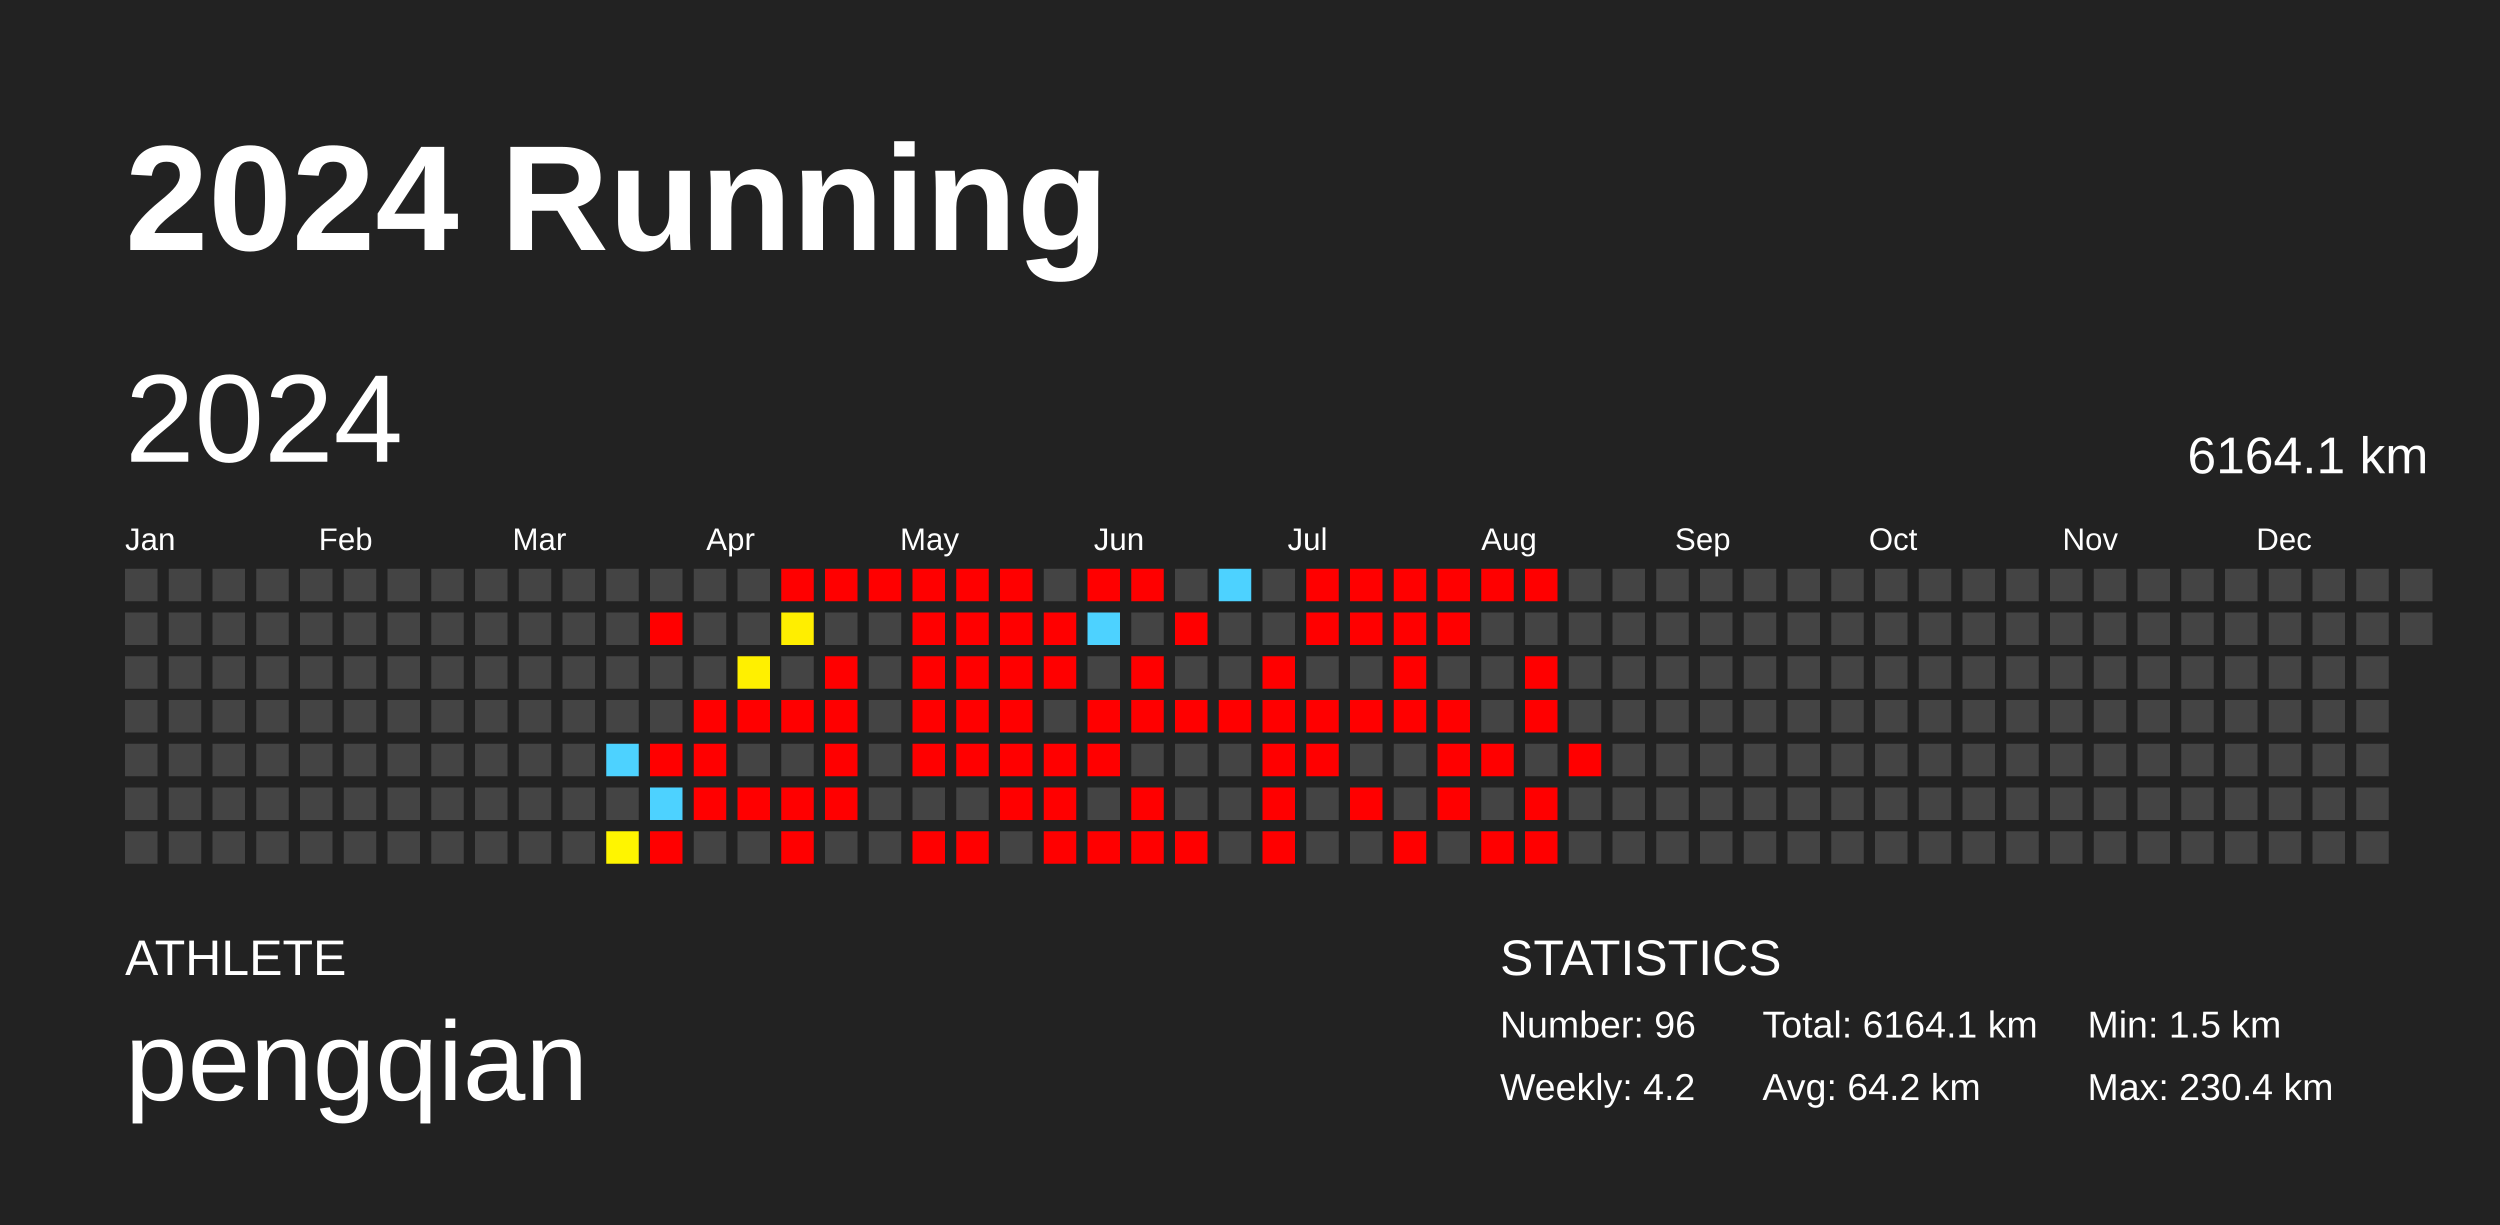
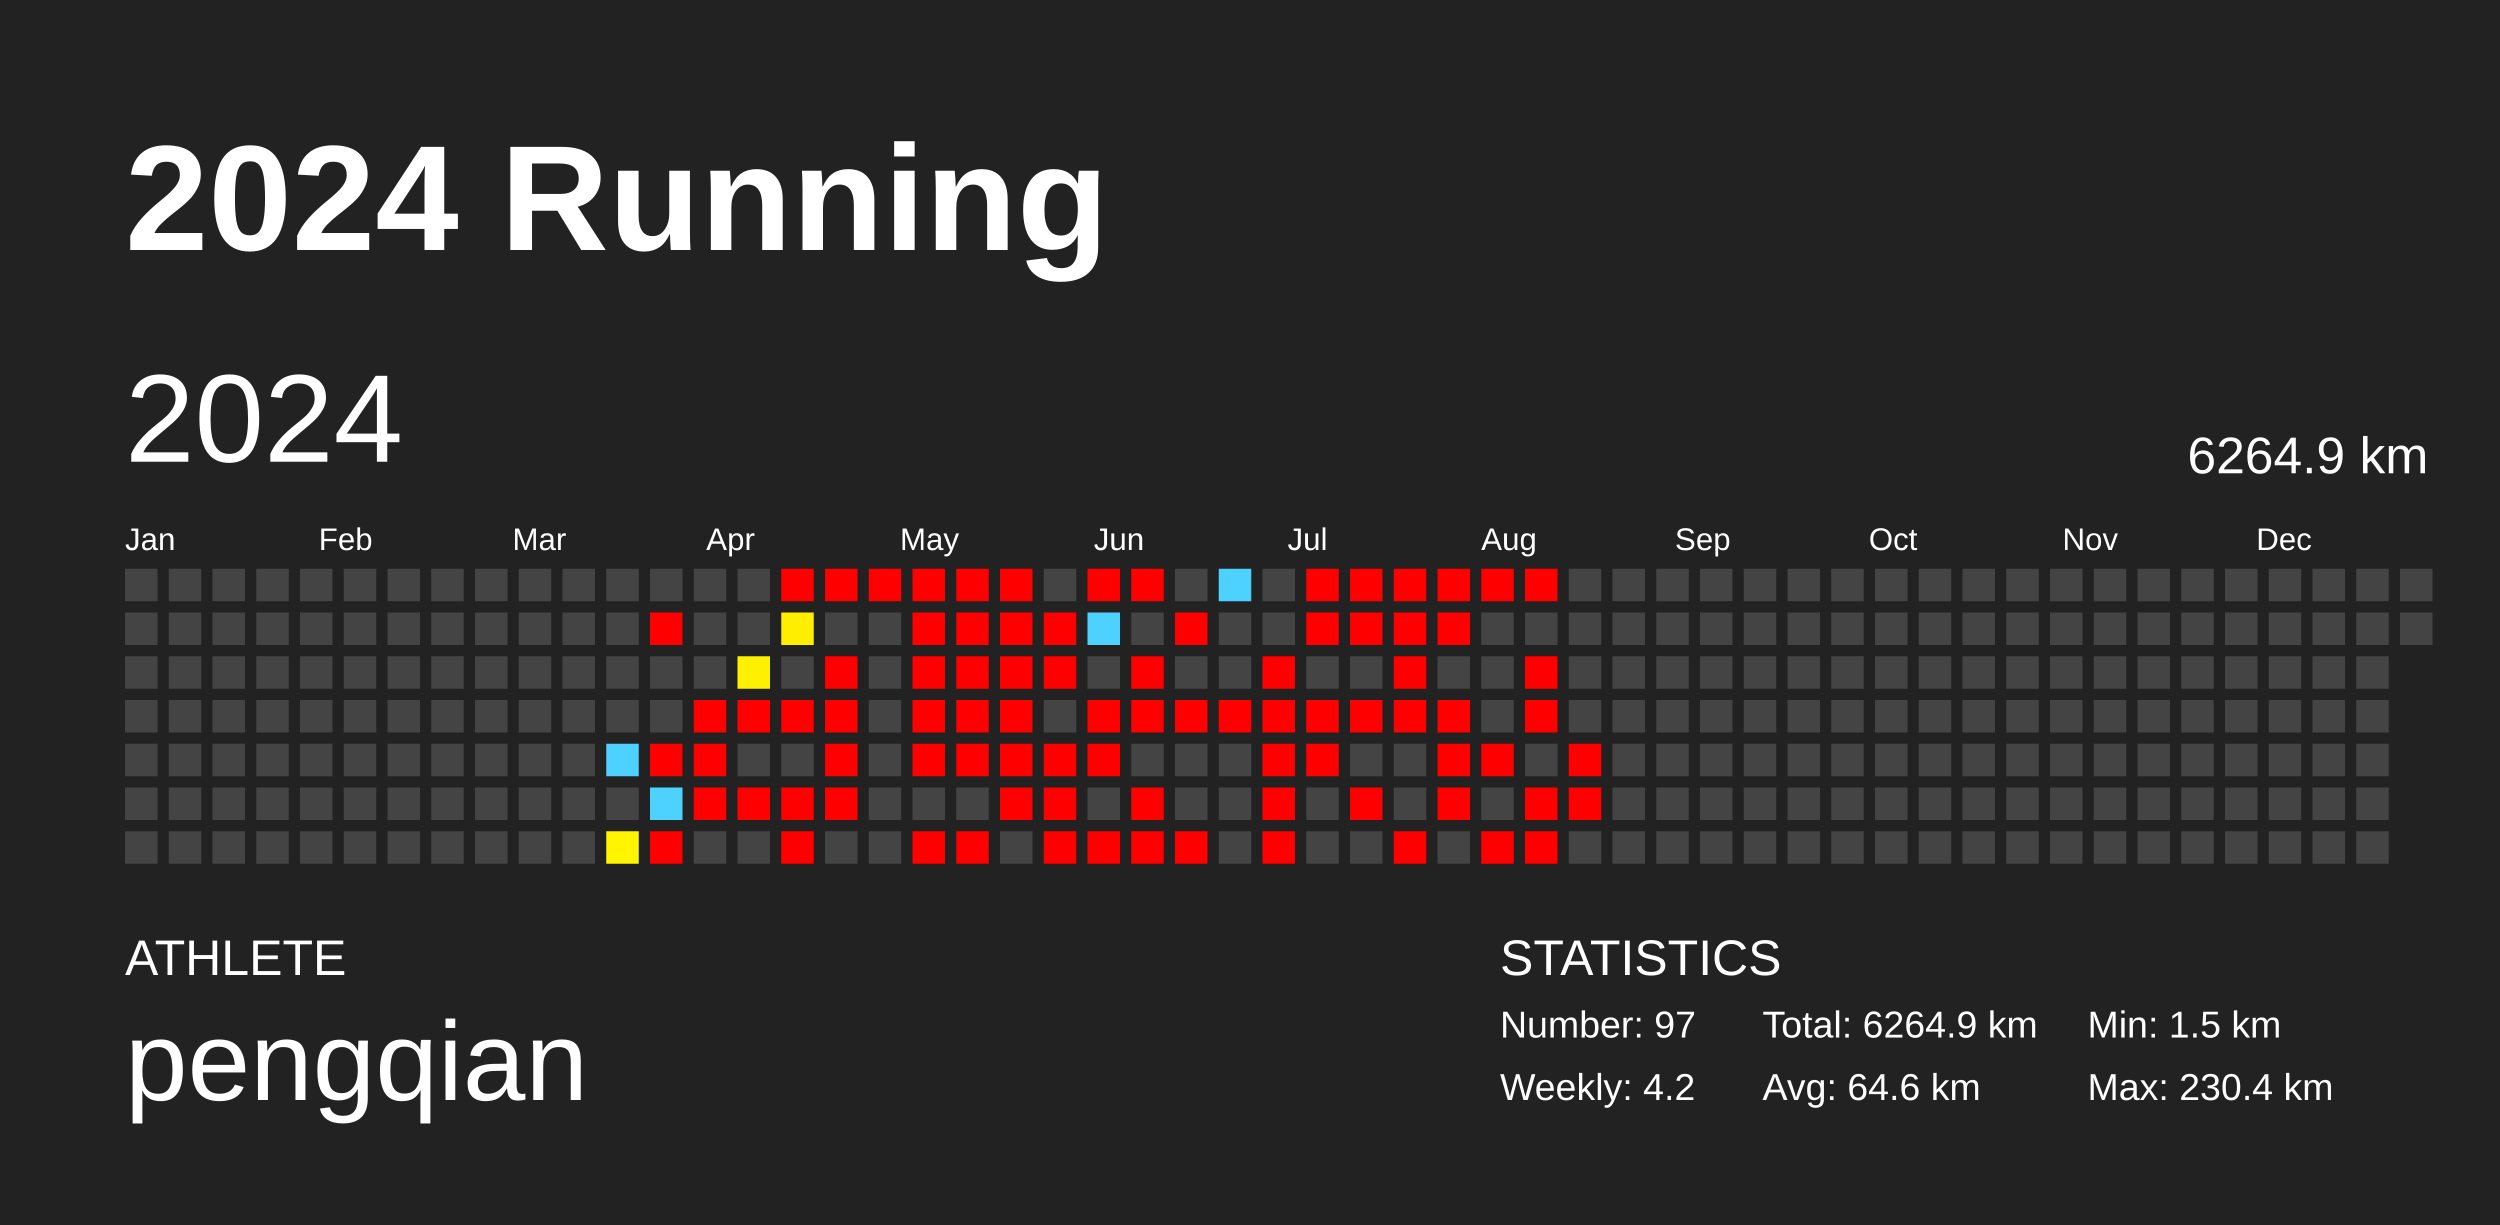
<svg xmlns="http://www.w3.org/2000/svg" baseProfile="full" height="98mm" version="1.1" viewBox="0,0,200,98" width="200mm">
  <defs />
  <rect fill="#222222" height="98" width="200" x="0" y="0" />
  <text fill="#FFFFFF" style="font-size:12px; font-family:Arial; font-weight:bold;" x="10" y="20">2024 Running</text>
  <text fill="#FFFFFF" style="font-size:4px; font-family:Arial" x="10" y="78">ATHLETE</text>
  <text fill="#FFFFFF" style="font-size:9px; font-family:Arial" x="10" y="88">pengqian</text>
  <text fill="#FFFFFF" style="font-size:4px; font-family:Arial" x="120" y="78">STATISTICS</text>
-   <text fill="#FFFFFF" style="font-size:3px; font-family:Arial" x="120" y="83">Number: 96</text>
+   <text fill="#FFFFFF" style="font-size:3px; font-family:Arial" x="120" y="83">Number: 97</text>
  <text fill="#FFFFFF" style="font-size:3px; font-family:Arial" x="120" y="88">Weekly: 4.2</text>
-   <text fill="#FFFFFF" style="font-size:3px; font-family:Arial" x="141" y="83">Total: 6164.1 km</text>
-   <text fill="#FFFFFF" style="font-size:3px; font-family:Arial" x="141" y="88">Avg: 64.2 km</text>
+   <text fill="#FFFFFF" style="font-size:3px; font-family:Arial" x="141" y="83">Total: 6264.9 km</text>
+   <text fill="#FFFFFF" style="font-size:3px; font-family:Arial" x="141" y="88">Avg: 64.6 km</text>
  <text fill="#FFFFFF" style="font-size:3px; font-family:Arial" x="167" y="83">Min: 1.5 km</text>
  <text fill="#FFFFFF" style="font-size:3px; font-family:Arial" x="167" y="88">Max: 230.4 km</text>
  <text dominant-baseline="hanging" fill="#FFFFFF" style="font-size:10.0px; font-family:Arial;" x="10" y="30">2024</text>
-   <text dominant-baseline="hanging" fill="#FFFFFF" style="font-size:4.125px; font-family:Arial;" x="175" y="35">6164.1 km</text>
+   <text dominant-baseline="hanging" fill="#FFFFFF" style="font-size:4.125px; font-family:Arial;" x="175" y="35">6264.9 km</text>
  <text fill="#FFFFFF" style="font-size:2.5px; font-family:Arial" x="10.0" y="44">Jan</text>
  <text fill="#FFFFFF" style="font-size:2.5px; font-family:Arial" x="25.5" y="44">Feb</text>
  <text fill="#FFFFFF" style="font-size:2.5px; font-family:Arial" x="41.0" y="44">Mar</text>
  <text fill="#FFFFFF" style="font-size:2.5px; font-family:Arial" x="56.5" y="44">Apr</text>
  <text fill="#FFFFFF" style="font-size:2.5px; font-family:Arial" x="72.0" y="44">May</text>
  <text fill="#FFFFFF" style="font-size:2.5px; font-family:Arial" x="87.5" y="44">Jun</text>
  <text fill="#FFFFFF" style="font-size:2.5px; font-family:Arial" x="103.0" y="44">Jul</text>
  <text fill="#FFFFFF" style="font-size:2.5px; font-family:Arial" x="118.5" y="44">Aug</text>
  <text fill="#FFFFFF" style="font-size:2.5px; font-family:Arial" x="134.0" y="44">Sep</text>
  <text fill="#FFFFFF" style="font-size:2.5px; font-family:Arial" x="149.5" y="44">Oct</text>
  <text fill="#FFFFFF" style="font-size:2.5px; font-family:Arial" x="165.0" y="44">Nov</text>
  <text fill="#FFFFFF" style="font-size:2.5px; font-family:Arial" x="180.5" y="44">Dec</text>
  <rect fill="#444444" height="2.6" width="2.6" x="10.0" y="45.5" />
  <rect fill="#444444" height="2.6" width="2.6" x="10.0" y="49.0" />
  <rect fill="#444444" height="2.6" width="2.6" x="10.0" y="52.5" />
  <rect fill="#444444" height="2.6" width="2.6" x="10.0" y="56.0" />
  <rect fill="#444444" height="2.6" width="2.6" x="10.0" y="59.5" />
  <rect fill="#444444" height="2.6" width="2.6" x="10.0" y="63.0" />
  <rect fill="#444444" height="2.6" width="2.6" x="10.0" y="66.5" />
  <rect fill="#444444" height="2.6" width="2.6" x="13.5" y="45.5" />
  <rect fill="#444444" height="2.6" width="2.6" x="13.5" y="49.0" />
  <rect fill="#444444" height="2.6" width="2.6" x="13.5" y="52.5" />
  <rect fill="#444444" height="2.6" width="2.6" x="13.5" y="56.0" />
  <rect fill="#444444" height="2.6" width="2.6" x="13.5" y="59.5" />
  <rect fill="#444444" height="2.6" width="2.6" x="13.5" y="63.0" />
  <rect fill="#444444" height="2.6" width="2.6" x="13.5" y="66.5" />
  <rect fill="#444444" height="2.6" width="2.6" x="17.0" y="45.5" />
  <rect fill="#444444" height="2.6" width="2.6" x="17.0" y="49.0" />
  <rect fill="#444444" height="2.6" width="2.6" x="17.0" y="52.5" />
  <rect fill="#444444" height="2.6" width="2.6" x="17.0" y="56.0" />
  <rect fill="#444444" height="2.6" width="2.6" x="17.0" y="59.5" />
  <rect fill="#444444" height="2.6" width="2.6" x="17.0" y="63.0" />
  <rect fill="#444444" height="2.6" width="2.6" x="17.0" y="66.5" />
  <rect fill="#444444" height="2.6" width="2.6" x="20.5" y="45.5" />
  <rect fill="#444444" height="2.6" width="2.6" x="20.5" y="49.0" />
  <rect fill="#444444" height="2.6" width="2.6" x="20.5" y="52.5" />
  <rect fill="#444444" height="2.6" width="2.6" x="20.5" y="56.0" />
  <rect fill="#444444" height="2.6" width="2.6" x="20.5" y="59.5" />
  <rect fill="#444444" height="2.6" width="2.6" x="20.5" y="63.0" />
  <rect fill="#444444" height="2.6" width="2.6" x="20.5" y="66.5" />
  <rect fill="#444444" height="2.6" width="2.6" x="24.0" y="45.5" />
  <rect fill="#444444" height="2.6" width="2.6" x="24.0" y="49.0" />
  <rect fill="#444444" height="2.6" width="2.6" x="24.0" y="52.5" />
  <rect fill="#444444" height="2.6" width="2.6" x="24.0" y="56.0" />
  <rect fill="#444444" height="2.6" width="2.6" x="24.0" y="59.5" />
  <rect fill="#444444" height="2.6" width="2.6" x="24.0" y="63.0" />
  <rect fill="#444444" height="2.6" width="2.6" x="24.0" y="66.5" />
  <rect fill="#444444" height="2.6" width="2.6" x="27.5" y="45.5" />
  <rect fill="#444444" height="2.6" width="2.6" x="27.5" y="49.0" />
  <rect fill="#444444" height="2.6" width="2.6" x="27.5" y="52.5" />
  <rect fill="#444444" height="2.6" width="2.6" x="27.5" y="56.0" />
  <rect fill="#444444" height="2.6" width="2.6" x="27.5" y="59.5" />
  <rect fill="#444444" height="2.6" width="2.6" x="27.5" y="63.0" />
  <rect fill="#444444" height="2.6" width="2.6" x="27.5" y="66.5" />
  <rect fill="#444444" height="2.6" width="2.6" x="31.0" y="45.5" />
  <rect fill="#444444" height="2.6" width="2.6" x="31.0" y="49.0" />
  <rect fill="#444444" height="2.6" width="2.6" x="31.0" y="52.5" />
  <rect fill="#444444" height="2.6" width="2.6" x="31.0" y="56.0" />
  <rect fill="#444444" height="2.6" width="2.6" x="31.0" y="59.5" />
  <rect fill="#444444" height="2.6" width="2.6" x="31.0" y="63.0" />
  <rect fill="#444444" height="2.6" width="2.6" x="31.0" y="66.5" />
  <rect fill="#444444" height="2.6" width="2.6" x="34.5" y="45.5" />
  <rect fill="#444444" height="2.6" width="2.6" x="34.5" y="49.0" />
  <rect fill="#444444" height="2.6" width="2.6" x="34.5" y="52.5" />
  <rect fill="#444444" height="2.6" width="2.6" x="34.5" y="56.0" />
  <rect fill="#444444" height="2.6" width="2.6" x="34.5" y="59.5" />
  <rect fill="#444444" height="2.6" width="2.6" x="34.5" y="63.0" />
  <rect fill="#444444" height="2.6" width="2.6" x="34.5" y="66.5" />
  <rect fill="#444444" height="2.6" width="2.6" x="38.0" y="45.5" />
  <rect fill="#444444" height="2.6" width="2.6" x="38.0" y="49.0" />
  <rect fill="#444444" height="2.6" width="2.6" x="38.0" y="52.5" />
  <rect fill="#444444" height="2.6" width="2.6" x="38.0" y="56.0" />
  <rect fill="#444444" height="2.6" width="2.6" x="38.0" y="59.5" />
  <rect fill="#444444" height="2.6" width="2.6" x="38.0" y="63.0" />
  <rect fill="#444444" height="2.6" width="2.6" x="38.0" y="66.5" />
  <rect fill="#444444" height="2.6" width="2.6" x="41.5" y="45.5" />
  <rect fill="#444444" height="2.6" width="2.6" x="41.5" y="49.0" />
  <rect fill="#444444" height="2.6" width="2.6" x="41.5" y="52.5" />
  <rect fill="#444444" height="2.6" width="2.6" x="41.5" y="56.0" />
  <rect fill="#444444" height="2.6" width="2.6" x="41.5" y="59.5" />
  <rect fill="#444444" height="2.6" width="2.6" x="41.5" y="63.0" />
  <rect fill="#444444" height="2.6" width="2.6" x="41.5" y="66.5" />
  <rect fill="#444444" height="2.6" width="2.6" x="45.0" y="45.5" />
  <rect fill="#444444" height="2.6" width="2.6" x="45.0" y="49.0" />
  <rect fill="#444444" height="2.6" width="2.6" x="45.0" y="52.5" />
  <rect fill="#444444" height="2.6" width="2.6" x="45.0" y="56.0" />
  <rect fill="#444444" height="2.6" width="2.6" x="45.0" y="59.5" />
  <rect fill="#444444" height="2.6" width="2.6" x="45.0" y="63.0" />
  <rect fill="#444444" height="2.6" width="2.6" x="45.0" y="66.5" />
  <rect fill="#444444" height="2.6" width="2.6" x="48.5" y="45.5" />
  <rect fill="#444444" height="2.6" width="2.6" x="48.5" y="49.0" />
  <rect fill="#444444" height="2.6" width="2.6" x="48.5" y="52.5" />
  <rect fill="#444444" height="2.6" width="2.6" x="48.5" y="56.0" />
  <rect fill="#4dd2ff" height="2.6" width="2.6" x="48.5" y="59.5" />
  <rect fill="#444444" height="2.6" width="2.6" x="48.5" y="63.0" />
  <rect fill="#fff500" height="2.6" width="2.6" x="48.5" y="66.5" />
  <rect fill="#444444" height="2.6" width="2.6" x="52.0" y="45.5" />
  <rect fill="red" height="2.6" width="2.6" x="52.0" y="49.0" />
  <rect fill="#444444" height="2.6" width="2.6" x="52.0" y="52.5" />
  <rect fill="#444444" height="2.6" width="2.6" x="52.0" y="56.0" />
  <rect fill="red" height="2.6" width="2.6" x="52.0" y="59.5" />
  <rect fill="#4dd2ff" height="2.6" width="2.6" x="52.0" y="63.0" />
  <rect fill="red" height="2.6" width="2.6" x="52.0" y="66.5" />
  <rect fill="#444444" height="2.6" width="2.6" x="55.5" y="45.5" />
  <rect fill="#444444" height="2.6" width="2.6" x="55.5" y="49.0" />
  <rect fill="#444444" height="2.6" width="2.6" x="55.5" y="52.5" />
  <rect fill="red" height="2.6" width="2.6" x="55.5" y="56.0" />
  <rect fill="red" height="2.6" width="2.6" x="55.5" y="59.5" />
  <rect fill="red" height="2.6" width="2.6" x="55.5" y="63.0" />
  <rect fill="#444444" height="2.6" width="2.6" x="55.5" y="66.5" />
  <rect fill="#444444" height="2.6" width="2.6" x="59.0" y="45.5" />
  <rect fill="#444444" height="2.6" width="2.6" x="59.0" y="49.0" />
  <rect fill="#fff000" height="2.6" width="2.6" x="59.0" y="52.5" />
  <rect fill="red" height="2.6" width="2.6" x="59.0" y="56.0" />
  <rect fill="#444444" height="2.6" width="2.6" x="59.0" y="59.5" />
  <rect fill="red" height="2.6" width="2.6" x="59.0" y="63.0" />
  <rect fill="#444444" height="2.6" width="2.6" x="59.0" y="66.5" />
  <rect fill="red" height="2.6" width="2.6" x="62.5" y="45.5" />
  <rect fill="#ffee00" height="2.6" width="2.6" x="62.5" y="49.0" />
  <rect fill="#444444" height="2.6" width="2.6" x="62.5" y="52.5" />
  <rect fill="red" height="2.6" width="2.6" x="62.5" y="56.0" />
  <rect fill="#444444" height="2.6" width="2.6" x="62.5" y="59.5" />
  <rect fill="red" height="2.6" width="2.6" x="62.5" y="63.0" />
  <rect fill="red" height="2.6" width="2.6" x="62.5" y="66.5" />
  <rect fill="red" height="2.6" width="2.6" x="66.0" y="45.5" />
  <rect fill="#444444" height="2.6" width="2.6" x="66.0" y="49.0" />
  <rect fill="red" height="2.6" width="2.6" x="66.0" y="52.5" />
  <rect fill="red" height="2.6" width="2.6" x="66.0" y="56.0" />
  <rect fill="red" height="2.6" width="2.6" x="66.0" y="59.5" />
  <rect fill="red" height="2.6" width="2.6" x="66.0" y="63.0" />
  <rect fill="#444444" height="2.6" width="2.6" x="66.0" y="66.5" />
  <rect fill="red" height="2.6" width="2.6" x="69.5" y="45.5" />
  <rect fill="#444444" height="2.6" width="2.6" x="69.5" y="49.0" />
  <rect fill="#444444" height="2.6" width="2.6" x="69.5" y="52.5" />
  <rect fill="#444444" height="2.6" width="2.6" x="69.5" y="56.0" />
  <rect fill="#444444" height="2.6" width="2.6" x="69.5" y="59.5" />
  <rect fill="#444444" height="2.6" width="2.6" x="69.5" y="63.0" />
  <rect fill="#444444" height="2.6" width="2.6" x="69.5" y="66.5" />
  <rect fill="red" height="2.6" width="2.6" x="73.0" y="45.5" />
  <rect fill="red" height="2.6" width="2.6" x="73.0" y="49.0" />
  <rect fill="red" height="2.6" width="2.6" x="73.0" y="52.5" />
  <rect fill="red" height="2.6" width="2.6" x="73.0" y="56.0" />
  <rect fill="red" height="2.6" width="2.6" x="73.0" y="59.5" />
  <rect fill="#444444" height="2.6" width="2.6" x="73.0" y="63.0" />
  <rect fill="red" height="2.6" width="2.6" x="73.0" y="66.5" />
  <rect fill="red" height="2.6" width="2.6" x="76.5" y="45.5" />
  <rect fill="red" height="2.6" width="2.6" x="76.5" y="49.0" />
  <rect fill="red" height="2.6" width="2.6" x="76.5" y="52.5" />
  <rect fill="red" height="2.6" width="2.6" x="76.5" y="56.0" />
  <rect fill="red" height="2.6" width="2.6" x="76.5" y="59.5" />
  <rect fill="#444444" height="2.6" width="2.6" x="76.5" y="63.0" />
  <rect fill="red" height="2.6" width="2.6" x="76.5" y="66.5" />
  <rect fill="red" height="2.6" width="2.6" x="80.0" y="45.5" />
  <rect fill="red" height="2.6" width="2.6" x="80.0" y="49.0" />
  <rect fill="red" height="2.6" width="2.6" x="80.0" y="52.5" />
  <rect fill="red" height="2.6" width="2.6" x="80.0" y="56.0" />
  <rect fill="red" height="2.6" width="2.6" x="80.0" y="59.5" />
  <rect fill="red" height="2.6" width="2.6" x="80.0" y="63.0" />
  <rect fill="#444444" height="2.6" width="2.6" x="80.0" y="66.5" />
  <rect fill="#444444" height="2.6" width="2.6" x="83.5" y="45.5" />
  <rect fill="red" height="2.6" width="2.6" x="83.5" y="49.0" />
  <rect fill="red" height="2.6" width="2.6" x="83.5" y="52.5" />
  <rect fill="#444444" height="2.6" width="2.6" x="83.5" y="56.0" />
  <rect fill="red" height="2.6" width="2.6" x="83.5" y="59.5" />
  <rect fill="red" height="2.6" width="2.6" x="83.5" y="63.0" />
  <rect fill="red" height="2.6" width="2.6" x="83.5" y="66.5" />
  <rect fill="red" height="2.6" width="2.6" x="87.0" y="45.5" />
  <rect fill="#4dd2ff" height="2.6" width="2.6" x="87.0" y="49.0" />
  <rect fill="#444444" height="2.6" width="2.6" x="87.0" y="52.5" />
  <rect fill="red" height="2.6" width="2.6" x="87.0" y="56.0" />
  <rect fill="red" height="2.6" width="2.6" x="87.0" y="59.5" />
  <rect fill="#444444" height="2.6" width="2.6" x="87.0" y="63.0" />
  <rect fill="red" height="2.6" width="2.6" x="87.0" y="66.5" />
  <rect fill="red" height="2.6" width="2.6" x="90.5" y="45.5" />
  <rect fill="#444444" height="2.6" width="2.6" x="90.5" y="49.0" />
  <rect fill="red" height="2.6" width="2.6" x="90.5" y="52.5" />
  <rect fill="red" height="2.6" width="2.6" x="90.5" y="56.0" />
  <rect fill="#444444" height="2.6" width="2.6" x="90.5" y="59.5" />
  <rect fill="red" height="2.6" width="2.6" x="90.5" y="63.0" />
  <rect fill="red" height="2.6" width="2.6" x="90.5" y="66.5" />
  <rect fill="#444444" height="2.6" width="2.6" x="94.0" y="45.5" />
  <rect fill="red" height="2.6" width="2.6" x="94.0" y="49.0" />
  <rect fill="#444444" height="2.6" width="2.6" x="94.0" y="52.5" />
  <rect fill="red" height="2.6" width="2.6" x="94.0" y="56.0" />
  <rect fill="#444444" height="2.6" width="2.6" x="94.0" y="59.5" />
  <rect fill="#444444" height="2.6" width="2.6" x="94.0" y="63.0" />
  <rect fill="red" height="2.6" width="2.6" x="94.0" y="66.5" />
  <rect fill="#4dd2ff" height="2.6" width="2.6" x="97.5" y="45.5" />
  <rect fill="#444444" height="2.6" width="2.6" x="97.5" y="49.0" />
  <rect fill="#444444" height="2.6" width="2.6" x="97.5" y="52.5" />
  <rect fill="red" height="2.6" width="2.6" x="97.5" y="56.0" />
  <rect fill="#444444" height="2.6" width="2.6" x="97.5" y="59.5" />
  <rect fill="#444444" height="2.6" width="2.6" x="97.5" y="63.0" />
  <rect fill="#444444" height="2.6" width="2.6" x="97.5" y="66.5" />
  <rect fill="#444444" height="2.6" width="2.6" x="101.0" y="45.5" />
  <rect fill="#444444" height="2.6" width="2.6" x="101.0" y="49.0" />
  <rect fill="red" height="2.6" width="2.6" x="101.0" y="52.5" />
  <rect fill="red" height="2.6" width="2.6" x="101.0" y="56.0" />
  <rect fill="red" height="2.6" width="2.6" x="101.0" y="59.5" />
  <rect fill="red" height="2.6" width="2.6" x="101.0" y="63.0" />
  <rect fill="red" height="2.6" width="2.6" x="101.0" y="66.5" />
  <rect fill="red" height="2.6" width="2.6" x="104.5" y="45.5" />
  <rect fill="red" height="2.6" width="2.6" x="104.5" y="49.0" />
  <rect fill="#444444" height="2.6" width="2.6" x="104.5" y="52.5" />
  <rect fill="red" height="2.6" width="2.6" x="104.5" y="56.0" />
  <rect fill="red" height="2.6" width="2.6" x="104.5" y="59.5" />
  <rect fill="#444444" height="2.6" width="2.6" x="104.5" y="63.0" />
  <rect fill="#444444" height="2.6" width="2.6" x="104.5" y="66.5" />
  <rect fill="red" height="2.6" width="2.6" x="108.0" y="45.5" />
  <rect fill="red" height="2.6" width="2.6" x="108.0" y="49.0" />
  <rect fill="#444444" height="2.6" width="2.6" x="108.0" y="52.5" />
  <rect fill="red" height="2.6" width="2.6" x="108.0" y="56.0" />
  <rect fill="#444444" height="2.6" width="2.6" x="108.0" y="59.5" />
  <rect fill="red" height="2.6" width="2.6" x="108.0" y="63.0" />
  <rect fill="#444444" height="2.6" width="2.6" x="108.0" y="66.5" />
  <rect fill="red" height="2.6" width="2.6" x="111.5" y="45.5" />
  <rect fill="red" height="2.6" width="2.6" x="111.5" y="49.0" />
  <rect fill="red" height="2.6" width="2.6" x="111.5" y="52.5" />
  <rect fill="red" height="2.6" width="2.6" x="111.5" y="56.0" />
  <rect fill="#444444" height="2.6" width="2.6" x="111.5" y="59.5" />
  <rect fill="#444444" height="2.6" width="2.6" x="111.5" y="63.0" />
  <rect fill="red" height="2.6" width="2.6" x="111.5" y="66.5" />
  <rect fill="red" height="2.6" width="2.6" x="115.0" y="45.5" />
  <rect fill="red" height="2.6" width="2.6" x="115.0" y="49.0" />
  <rect fill="#444444" height="2.6" width="2.6" x="115.0" y="52.5" />
  <rect fill="red" height="2.6" width="2.6" x="115.0" y="56.0" />
  <rect fill="red" height="2.6" width="2.6" x="115.0" y="59.5" />
  <rect fill="red" height="2.6" width="2.6" x="115.0" y="63.0" />
  <rect fill="#444444" height="2.6" width="2.6" x="115.0" y="66.5" />
  <rect fill="red" height="2.6" width="2.6" x="118.5" y="45.5" />
  <rect fill="#444444" height="2.6" width="2.6" x="118.5" y="49.0" />
  <rect fill="#444444" height="2.6" width="2.6" x="118.5" y="52.5" />
  <rect fill="#444444" height="2.6" width="2.6" x="118.5" y="56.0" />
  <rect fill="red" height="2.6" width="2.6" x="118.5" y="59.5" />
  <rect fill="#444444" height="2.6" width="2.6" x="118.5" y="63.0" />
  <rect fill="red" height="2.6" width="2.6" x="118.5" y="66.5" />
  <rect fill="red" height="2.6" width="2.6" x="122.0" y="45.5" />
  <rect fill="#444444" height="2.6" width="2.6" x="122.0" y="49.0" />
  <rect fill="red" height="2.6" width="2.6" x="122.0" y="52.5" />
  <rect fill="red" height="2.6" width="2.6" x="122.0" y="56.0" />
  <rect fill="#444444" height="2.6" width="2.6" x="122.0" y="59.5" />
  <rect fill="red" height="2.6" width="2.6" x="122.0" y="63.0" />
  <rect fill="red" height="2.6" width="2.6" x="122.0" y="66.5" />
  <rect fill="#444444" height="2.6" width="2.6" x="125.5" y="45.5" />
  <rect fill="#444444" height="2.6" width="2.6" x="125.5" y="49.0" />
  <rect fill="#444444" height="2.6" width="2.6" x="125.5" y="52.5" />
  <rect fill="#444444" height="2.6" width="2.6" x="125.5" y="56.0" />
  <rect fill="red" height="2.6" width="2.6" x="125.5" y="59.5" />
-   <rect fill="#444444" height="2.6" width="2.6" x="125.5" y="63.0" />
+   <rect fill="red" height="2.6" width="2.6" x="125.5" y="63.0" />
  <rect fill="#444444" height="2.6" width="2.6" x="125.5" y="66.5" />
  <rect fill="#444444" height="2.6" width="2.6" x="129.0" y="45.5" />
  <rect fill="#444444" height="2.6" width="2.6" x="129.0" y="49.0" />
  <rect fill="#444444" height="2.6" width="2.6" x="129.0" y="52.5" />
  <rect fill="#444444" height="2.6" width="2.6" x="129.0" y="56.0" />
  <rect fill="#444444" height="2.6" width="2.6" x="129.0" y="59.5" />
  <rect fill="#444444" height="2.6" width="2.6" x="129.0" y="63.0" />
  <rect fill="#444444" height="2.6" width="2.6" x="129.0" y="66.5" />
  <rect fill="#444444" height="2.6" width="2.6" x="132.5" y="45.5" />
  <rect fill="#444444" height="2.6" width="2.6" x="132.5" y="49.0" />
  <rect fill="#444444" height="2.6" width="2.6" x="132.5" y="52.5" />
  <rect fill="#444444" height="2.6" width="2.6" x="132.5" y="56.0" />
  <rect fill="#444444" height="2.6" width="2.6" x="132.5" y="59.5" />
  <rect fill="#444444" height="2.6" width="2.6" x="132.5" y="63.0" />
  <rect fill="#444444" height="2.6" width="2.6" x="132.5" y="66.5" />
  <rect fill="#444444" height="2.6" width="2.6" x="136.0" y="45.5" />
  <rect fill="#444444" height="2.6" width="2.6" x="136.0" y="49.0" />
  <rect fill="#444444" height="2.6" width="2.6" x="136.0" y="52.5" />
  <rect fill="#444444" height="2.6" width="2.6" x="136.0" y="56.0" />
  <rect fill="#444444" height="2.6" width="2.6" x="136.0" y="59.5" />
  <rect fill="#444444" height="2.6" width="2.6" x="136.0" y="63.0" />
  <rect fill="#444444" height="2.6" width="2.6" x="136.0" y="66.5" />
  <rect fill="#444444" height="2.6" width="2.6" x="139.5" y="45.5" />
  <rect fill="#444444" height="2.6" width="2.6" x="139.5" y="49.0" />
  <rect fill="#444444" height="2.6" width="2.6" x="139.5" y="52.5" />
  <rect fill="#444444" height="2.6" width="2.6" x="139.5" y="56.0" />
  <rect fill="#444444" height="2.6" width="2.6" x="139.5" y="59.5" />
  <rect fill="#444444" height="2.6" width="2.6" x="139.5" y="63.0" />
  <rect fill="#444444" height="2.6" width="2.6" x="139.5" y="66.5" />
  <rect fill="#444444" height="2.6" width="2.6" x="143.0" y="45.5" />
  <rect fill="#444444" height="2.6" width="2.6" x="143.0" y="49.0" />
  <rect fill="#444444" height="2.6" width="2.6" x="143.0" y="52.5" />
  <rect fill="#444444" height="2.6" width="2.6" x="143.0" y="56.0" />
  <rect fill="#444444" height="2.6" width="2.6" x="143.0" y="59.5" />
  <rect fill="#444444" height="2.6" width="2.6" x="143.0" y="63.0" />
  <rect fill="#444444" height="2.6" width="2.6" x="143.0" y="66.5" />
  <rect fill="#444444" height="2.6" width="2.6" x="146.5" y="45.5" />
  <rect fill="#444444" height="2.6" width="2.6" x="146.5" y="49.0" />
  <rect fill="#444444" height="2.6" width="2.6" x="146.5" y="52.5" />
  <rect fill="#444444" height="2.6" width="2.6" x="146.5" y="56.0" />
  <rect fill="#444444" height="2.6" width="2.6" x="146.5" y="59.5" />
  <rect fill="#444444" height="2.6" width="2.6" x="146.5" y="63.0" />
  <rect fill="#444444" height="2.6" width="2.6" x="146.5" y="66.5" />
  <rect fill="#444444" height="2.6" width="2.6" x="150.0" y="45.5" />
  <rect fill="#444444" height="2.6" width="2.6" x="150.0" y="49.0" />
  <rect fill="#444444" height="2.6" width="2.6" x="150.0" y="52.5" />
  <rect fill="#444444" height="2.6" width="2.6" x="150.0" y="56.0" />
  <rect fill="#444444" height="2.6" width="2.6" x="150.0" y="59.5" />
  <rect fill="#444444" height="2.6" width="2.6" x="150.0" y="63.0" />
  <rect fill="#444444" height="2.6" width="2.6" x="150.0" y="66.5" />
  <rect fill="#444444" height="2.6" width="2.6" x="153.5" y="45.5" />
  <rect fill="#444444" height="2.6" width="2.6" x="153.5" y="49.0" />
  <rect fill="#444444" height="2.6" width="2.6" x="153.5" y="52.5" />
  <rect fill="#444444" height="2.6" width="2.6" x="153.5" y="56.0" />
  <rect fill="#444444" height="2.6" width="2.6" x="153.5" y="59.5" />
  <rect fill="#444444" height="2.6" width="2.6" x="153.5" y="63.0" />
  <rect fill="#444444" height="2.6" width="2.6" x="153.5" y="66.5" />
  <rect fill="#444444" height="2.6" width="2.6" x="157.0" y="45.5" />
  <rect fill="#444444" height="2.6" width="2.6" x="157.0" y="49.0" />
  <rect fill="#444444" height="2.6" width="2.6" x="157.0" y="52.5" />
  <rect fill="#444444" height="2.6" width="2.6" x="157.0" y="56.0" />
  <rect fill="#444444" height="2.6" width="2.6" x="157.0" y="59.5" />
  <rect fill="#444444" height="2.6" width="2.6" x="157.0" y="63.0" />
  <rect fill="#444444" height="2.6" width="2.6" x="157.0" y="66.5" />
  <rect fill="#444444" height="2.6" width="2.6" x="160.5" y="45.5" />
  <rect fill="#444444" height="2.6" width="2.6" x="160.5" y="49.0" />
  <rect fill="#444444" height="2.6" width="2.6" x="160.5" y="52.5" />
  <rect fill="#444444" height="2.6" width="2.6" x="160.5" y="56.0" />
  <rect fill="#444444" height="2.6" width="2.6" x="160.5" y="59.5" />
  <rect fill="#444444" height="2.6" width="2.6" x="160.5" y="63.0" />
  <rect fill="#444444" height="2.6" width="2.6" x="160.5" y="66.5" />
  <rect fill="#444444" height="2.6" width="2.6" x="164.0" y="45.5" />
  <rect fill="#444444" height="2.6" width="2.6" x="164.0" y="49.0" />
  <rect fill="#444444" height="2.6" width="2.6" x="164.0" y="52.5" />
  <rect fill="#444444" height="2.6" width="2.6" x="164.0" y="56.0" />
  <rect fill="#444444" height="2.6" width="2.6" x="164.0" y="59.5" />
  <rect fill="#444444" height="2.6" width="2.6" x="164.0" y="63.0" />
  <rect fill="#444444" height="2.6" width="2.6" x="164.0" y="66.5" />
  <rect fill="#444444" height="2.6" width="2.6" x="167.5" y="45.5" />
  <rect fill="#444444" height="2.6" width="2.6" x="167.5" y="49.0" />
  <rect fill="#444444" height="2.6" width="2.6" x="167.5" y="52.5" />
  <rect fill="#444444" height="2.6" width="2.6" x="167.5" y="56.0" />
  <rect fill="#444444" height="2.6" width="2.6" x="167.5" y="59.5" />
  <rect fill="#444444" height="2.6" width="2.6" x="167.5" y="63.0" />
  <rect fill="#444444" height="2.6" width="2.6" x="167.5" y="66.5" />
  <rect fill="#444444" height="2.6" width="2.6" x="171.0" y="45.5" />
  <rect fill="#444444" height="2.6" width="2.6" x="171.0" y="49.0" />
  <rect fill="#444444" height="2.6" width="2.6" x="171.0" y="52.5" />
  <rect fill="#444444" height="2.6" width="2.6" x="171.0" y="56.0" />
  <rect fill="#444444" height="2.6" width="2.6" x="171.0" y="59.5" />
  <rect fill="#444444" height="2.6" width="2.6" x="171.0" y="63.0" />
  <rect fill="#444444" height="2.6" width="2.6" x="171.0" y="66.5" />
  <rect fill="#444444" height="2.6" width="2.6" x="174.5" y="45.5" />
  <rect fill="#444444" height="2.6" width="2.6" x="174.5" y="49.0" />
  <rect fill="#444444" height="2.6" width="2.6" x="174.5" y="52.5" />
  <rect fill="#444444" height="2.6" width="2.6" x="174.5" y="56.0" />
  <rect fill="#444444" height="2.6" width="2.6" x="174.5" y="59.5" />
  <rect fill="#444444" height="2.6" width="2.6" x="174.5" y="63.0" />
  <rect fill="#444444" height="2.6" width="2.6" x="174.5" y="66.5" />
  <rect fill="#444444" height="2.6" width="2.6" x="178.0" y="45.5" />
  <rect fill="#444444" height="2.6" width="2.6" x="178.0" y="49.0" />
  <rect fill="#444444" height="2.6" width="2.6" x="178.0" y="52.5" />
  <rect fill="#444444" height="2.6" width="2.6" x="178.0" y="56.0" />
  <rect fill="#444444" height="2.6" width="2.6" x="178.0" y="59.5" />
  <rect fill="#444444" height="2.6" width="2.6" x="178.0" y="63.0" />
  <rect fill="#444444" height="2.6" width="2.6" x="178.0" y="66.5" />
  <rect fill="#444444" height="2.6" width="2.6" x="181.5" y="45.5" />
  <rect fill="#444444" height="2.6" width="2.6" x="181.5" y="49.0" />
  <rect fill="#444444" height="2.6" width="2.6" x="181.5" y="52.5" />
  <rect fill="#444444" height="2.6" width="2.6" x="181.5" y="56.0" />
  <rect fill="#444444" height="2.6" width="2.6" x="181.5" y="59.5" />
  <rect fill="#444444" height="2.6" width="2.6" x="181.5" y="63.0" />
  <rect fill="#444444" height="2.6" width="2.6" x="181.5" y="66.5" />
  <rect fill="#444444" height="2.6" width="2.6" x="185.0" y="45.5" />
  <rect fill="#444444" height="2.6" width="2.6" x="185.0" y="49.0" />
  <rect fill="#444444" height="2.6" width="2.6" x="185.0" y="52.5" />
  <rect fill="#444444" height="2.6" width="2.6" x="185.0" y="56.0" />
  <rect fill="#444444" height="2.6" width="2.6" x="185.0" y="59.5" />
  <rect fill="#444444" height="2.6" width="2.6" x="185.0" y="63.0" />
  <rect fill="#444444" height="2.6" width="2.6" x="185.0" y="66.5" />
  <rect fill="#444444" height="2.6" width="2.6" x="188.5" y="45.5" />
  <rect fill="#444444" height="2.6" width="2.6" x="188.5" y="49.0" />
  <rect fill="#444444" height="2.6" width="2.6" x="188.5" y="52.5" />
  <rect fill="#444444" height="2.6" width="2.6" x="188.5" y="56.0" />
  <rect fill="#444444" height="2.6" width="2.6" x="188.5" y="59.5" />
  <rect fill="#444444" height="2.6" width="2.6" x="188.5" y="63.0" />
  <rect fill="#444444" height="2.6" width="2.6" x="188.5" y="66.5" />
  <rect fill="#444444" height="2.6" width="2.6" x="192.0" y="45.5" />
  <rect fill="#444444" height="2.6" width="2.6" x="192.0" y="49.0" />
</svg>
